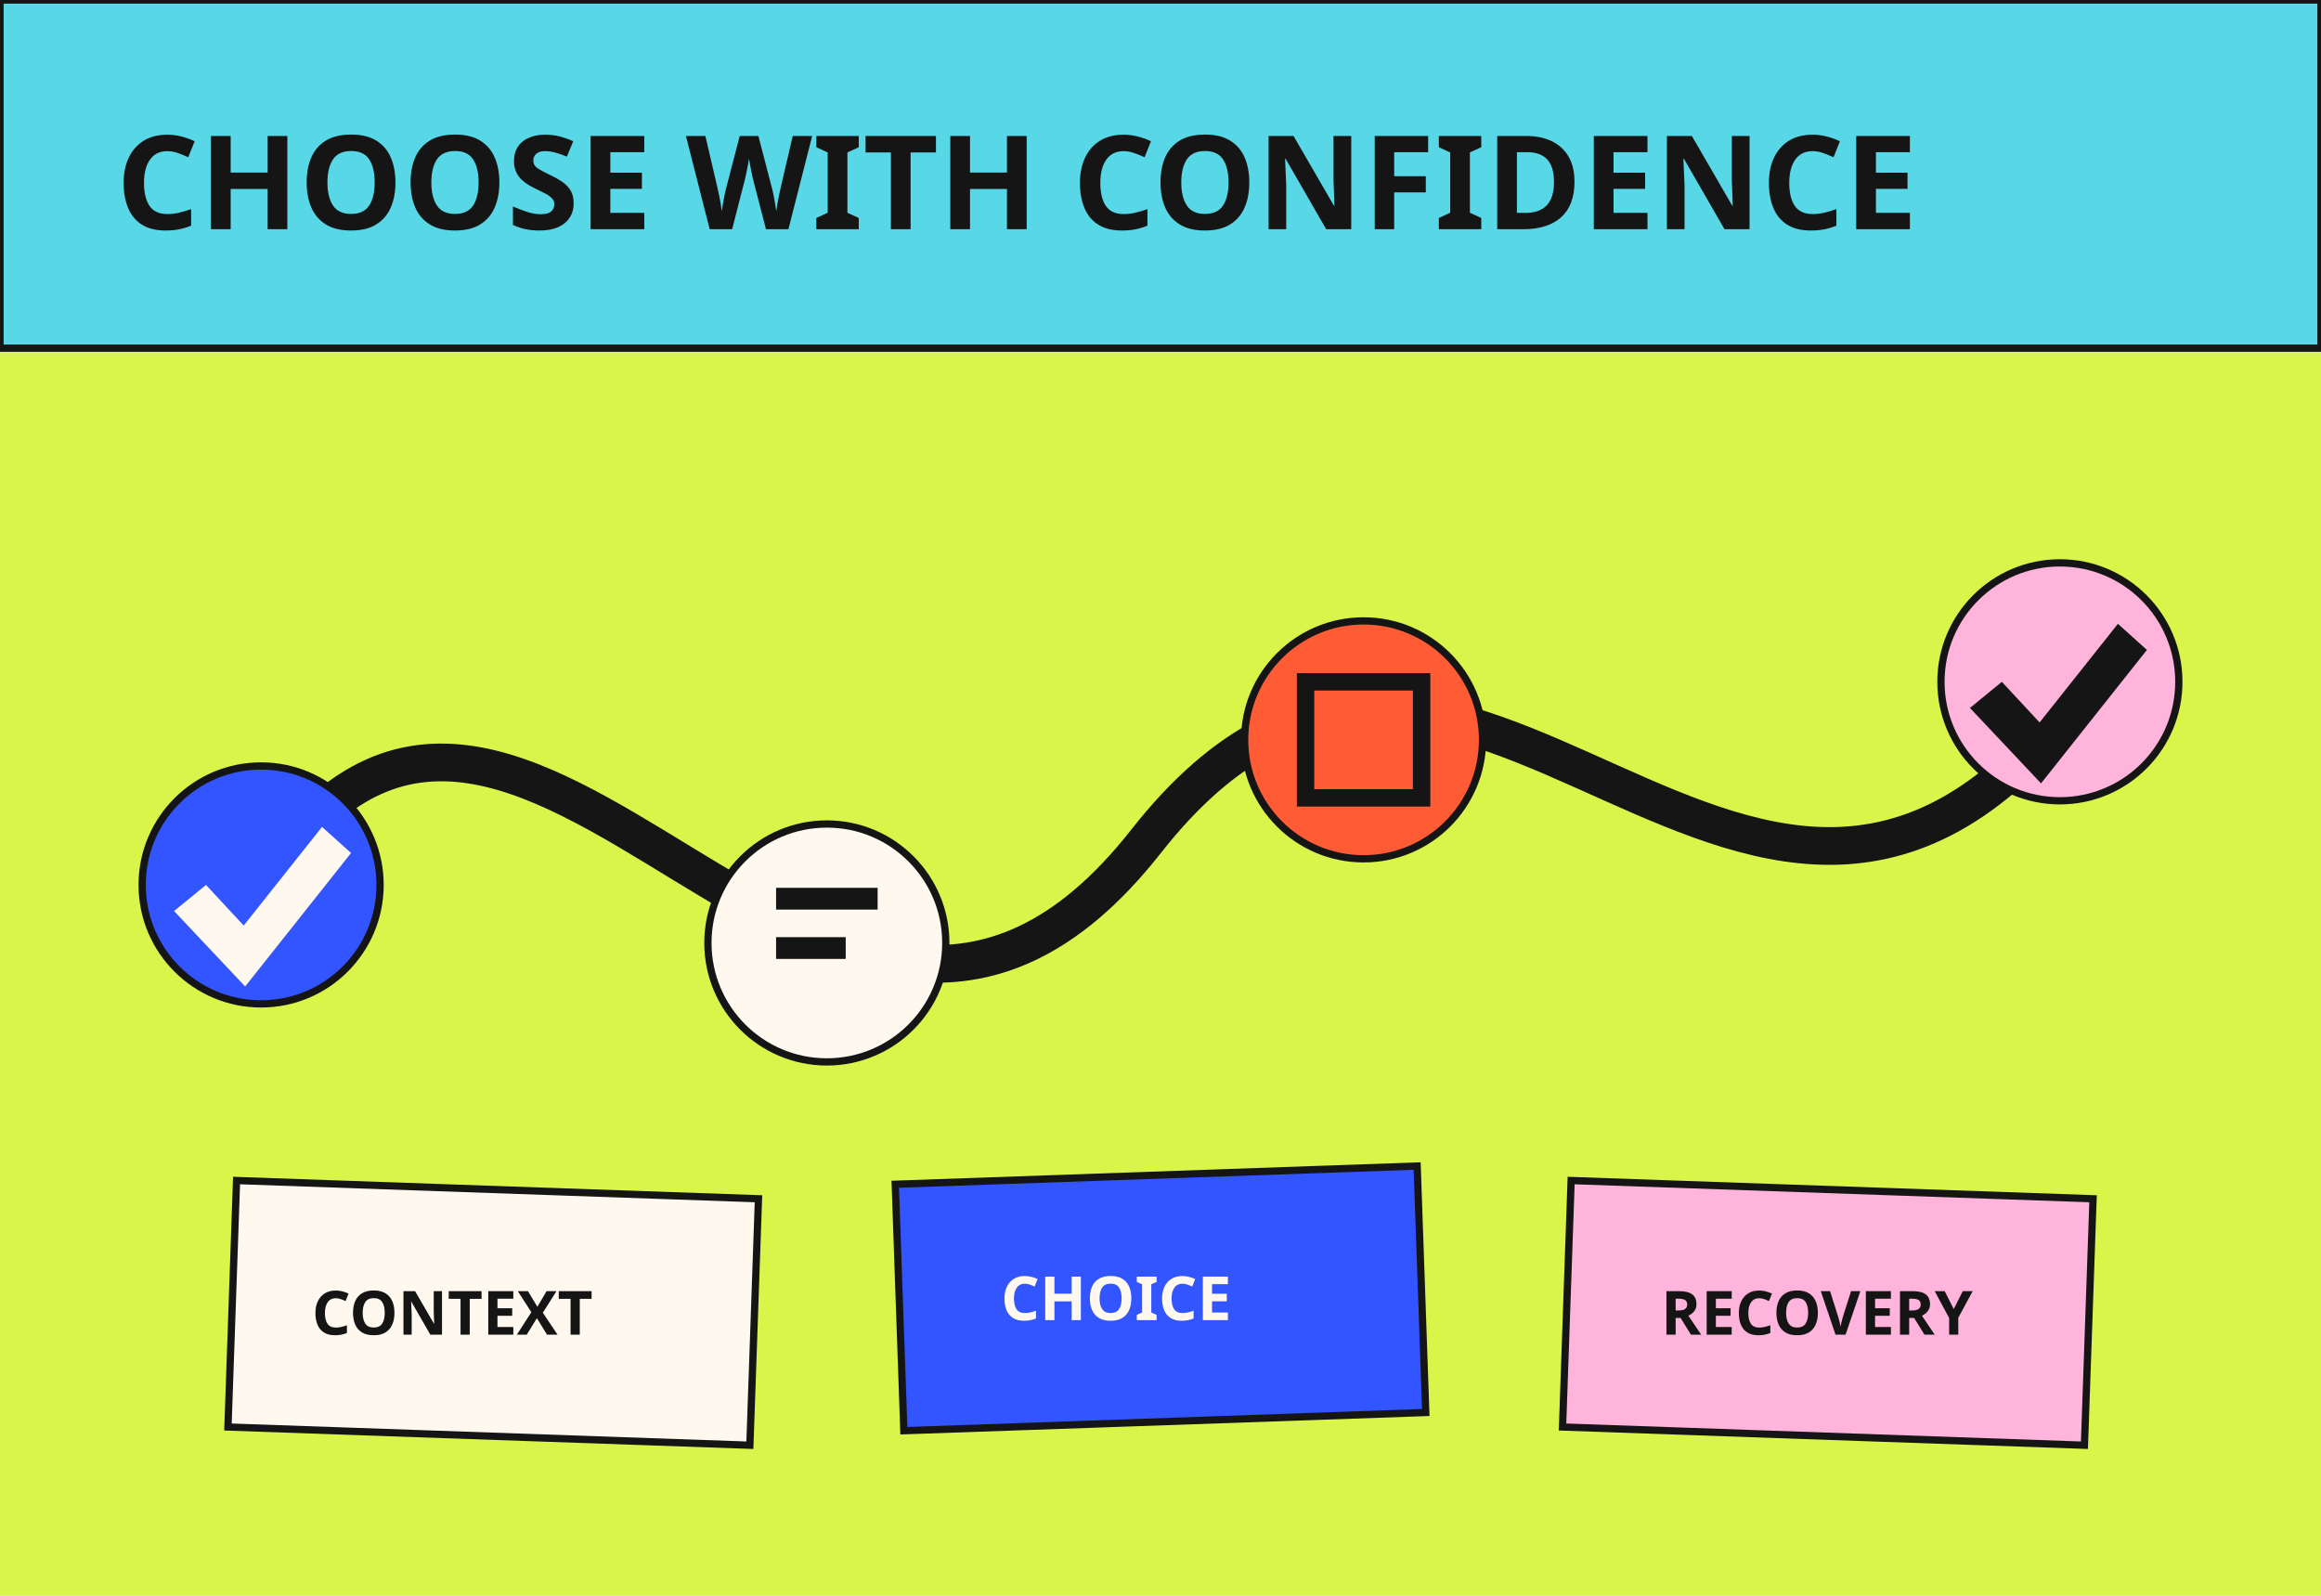
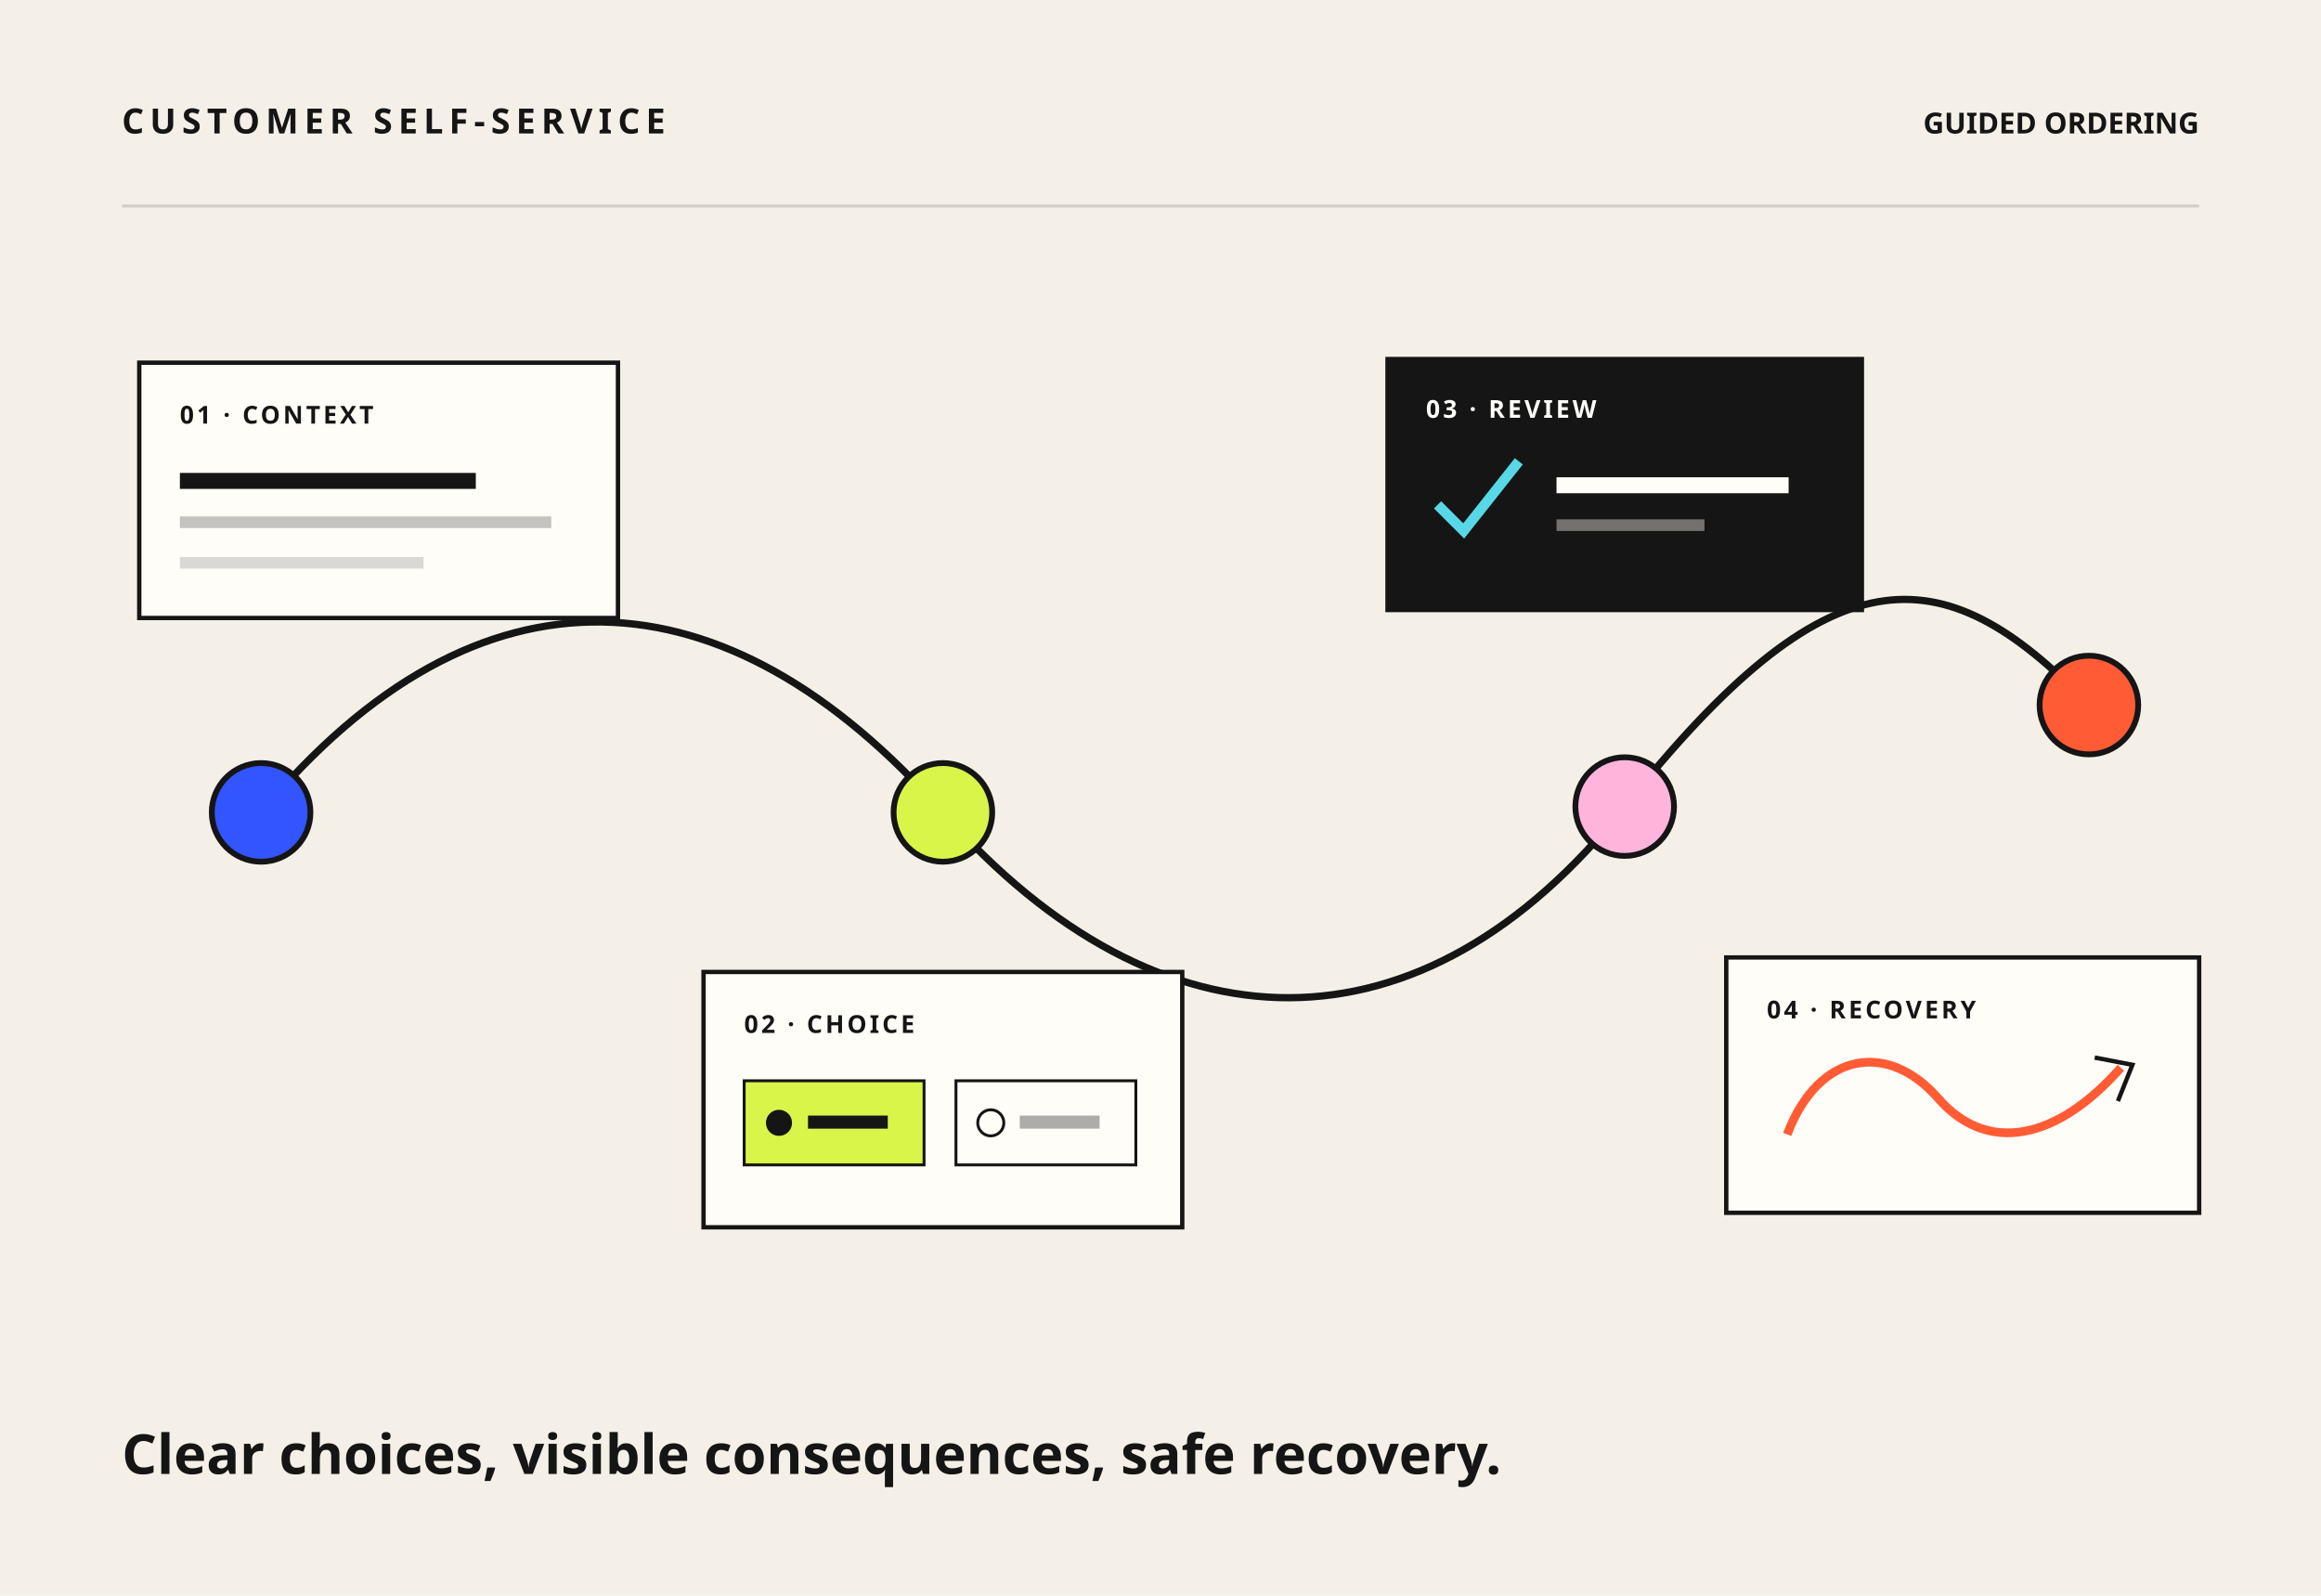
<svg xmlns="http://www.w3.org/2000/svg" viewBox="0 0 1600 1100" role="img" aria-labelledby="title desc">
-   <rect width="1600" height="1100" fill="#d9f54a" />
-   <path d="M0 0h1600v240H0z" fill="#58d8e6" stroke="#151515" stroke-width="5" />
-   <text x="80" y="158" fill="#151515" font-family="Space Grotesk, sans-serif" font-size="90" font-weight="700">CHOOSE WITH CONFIDENCE</text>
-   <path d="M180 610c180-280 390 250 610-30s420 210 650-110" fill="none" stroke="#151515" stroke-width="26" stroke-linecap="round" />
-   <g stroke="#151515" stroke-width="5">
-     <circle cx="180" cy="610" r="82" fill="#3255ff" />
-     <circle cx="570" cy="650" r="82" fill="#fff8ee" />
-     <circle cx="940" cy="510" r="82" fill="#ff5c35" />
-     <circle cx="1420" cy="470" r="82" fill="#ffb4dc" />
+   <rect width="1600" height="1100" fill="#f4f0e8" />
+   <text x="84" y="92" fill="#151515" font-family="Space Grotesk, sans-serif" font-size="24" font-weight="600" letter-spacing="4">CUSTOMER SELF-SERVICE</text>
+   <text x="1516" y="92" fill="#151515" font-family="Space Grotesk, sans-serif" font-size="20" font-weight="600" text-anchor="end">GUIDED ORDERING</text>
+   <path d="M84 142h1432" stroke="#151515" stroke-opacity=".16" stroke-width="2" />
+   <path d="M180 560C330 380 500 390 650 560s330 172 470-4 218-177 320-70" fill="none" stroke="#151515" stroke-width="5" />
+   <g stroke="#151515" stroke-width="4">
+     <circle cx="180" cy="560" r="34" fill="#3255ff" />
+     <circle cx="650" cy="560" r="34" fill="#d9f54a" />
+     <circle cx="1120" cy="556" r="34" fill="#ffb4dc" />
+     <circle cx="1440" cy="486" r="34" fill="#ff5c35" />
  </g>
-   <g fill="#151515">
-     <path d="m142 610 26 28 54-68 20 18-73 92-49-52z" fill="#fff8ee" />
-     <rect x="535" y="612" width="70" height="15" />
-     <rect x="535" y="646" width="48" height="15" />
-     <path d="M900 470h80v80h-80z" fill="none" stroke="#151515" stroke-width="12" />
-     <path d="m1380 470 26 28 54-68 20 18-73 92-49-52z" />
+   <g font-family="Space Grotesk, sans-serif">
+     <g transform="translate(96 250)">
+       <rect width="330" height="176" fill="#fffdf8" stroke="#151515" stroke-width="3" />
+       <text x="28" y="42" fill="#151515" font-size="17" font-weight="600" letter-spacing="2">01 · CONTEXT</text>
+       <rect x="28" y="76" width="204" height="11" fill="#151515" />
+       <rect x="28" y="106" width="256" height="8" fill="#151515" opacity=".25" />
+       <rect x="28" y="134" width="168" height="8" fill="#151515" opacity=".16" />
+     </g>
+     <g transform="translate(485 670)">
+       <rect width="330" height="176" fill="#fffdf8" stroke="#151515" stroke-width="3" />
+       <text x="28" y="42" fill="#151515" font-size="17" font-weight="600" letter-spacing="2">02 · CHOICE</text>
+       <rect x="28" y="75" width="124" height="58" fill="#d9f54a" stroke="#151515" stroke-width="2" />
+       <rect x="174" y="75" width="124" height="58" fill="#fffdf8" stroke="#151515" stroke-width="2" />
+       <circle cx="52" cy="104" r="9" fill="#151515" />
+       <rect x="72" y="99" width="55" height="9" fill="#151515" />
+       <circle cx="198" cy="104" r="9" fill="none" stroke="#151515" stroke-width="2" />
+       <rect x="218" y="99" width="55" height="9" fill="#151515" opacity=".35" />
+     </g>
+     <g transform="translate(955 246)">
+       <rect width="330" height="176" fill="#151515" />
+       <text x="28" y="42" fill="#fffdf8" font-size="17" font-weight="600" letter-spacing="2">03 · REVIEW</text>
+       <path d="m36 102 18 18 38-48" fill="none" stroke="#58d8e6" stroke-width="7" />
+       <rect x="118" y="83" width="160" height="11" fill="#fffdf8" />
+       <rect x="118" y="112" width="102" height="8" fill="#fffdf8" opacity=".4" />
+     </g>
+     <g transform="translate(1190 660)">
+       <rect width="326" height="176" fill="#fffdf8" stroke="#151515" stroke-width="3" />
+       <text x="28" y="42" fill="#151515" font-size="17" font-weight="600" letter-spacing="2">04 · RECOVERY</text>
+       <path d="M42 122c22-58 70-64 104-25s82 29 126-21" fill="none" stroke="#ff5c35" stroke-width="6" />
+       <path d="m254 69 26 5-10 25" fill="none" stroke="#151515" stroke-width="3" />
+     </g>
  </g>
-   <g stroke="#151515" stroke-width="5">
-     <rect x="160" y="820" width="360" height="170" fill="#fff8ee" transform="rotate(2 340 905)" />
-     <rect x="620" y="810" width="360" height="170" fill="#3255ff" transform="rotate(-2 800 895)" />
-     <rect x="1080" y="820" width="360" height="170" fill="#ffb4dc" transform="rotate(2 1260 905)" />
-   </g>
-   <text x="215" y="920" fill="#151515" font-family="Space Grotesk, sans-serif" font-size="42" font-weight="700">CONTEXT</text>
-   <text x="690" y="910" fill="#fff8ee" font-family="Space Grotesk, sans-serif" font-size="42" font-weight="700">CHOICE</text>
-   <text x="1145" y="920" fill="#151515" font-family="Space Grotesk, sans-serif" font-size="42" font-weight="700">RECOVERY</text>
+   <text x="84" y="1016" fill="#151515" font-family="Space Grotesk, sans-serif" font-size="38" font-weight="600">Clear choices, visible consequences, safe recovery.</text>
</svg>
